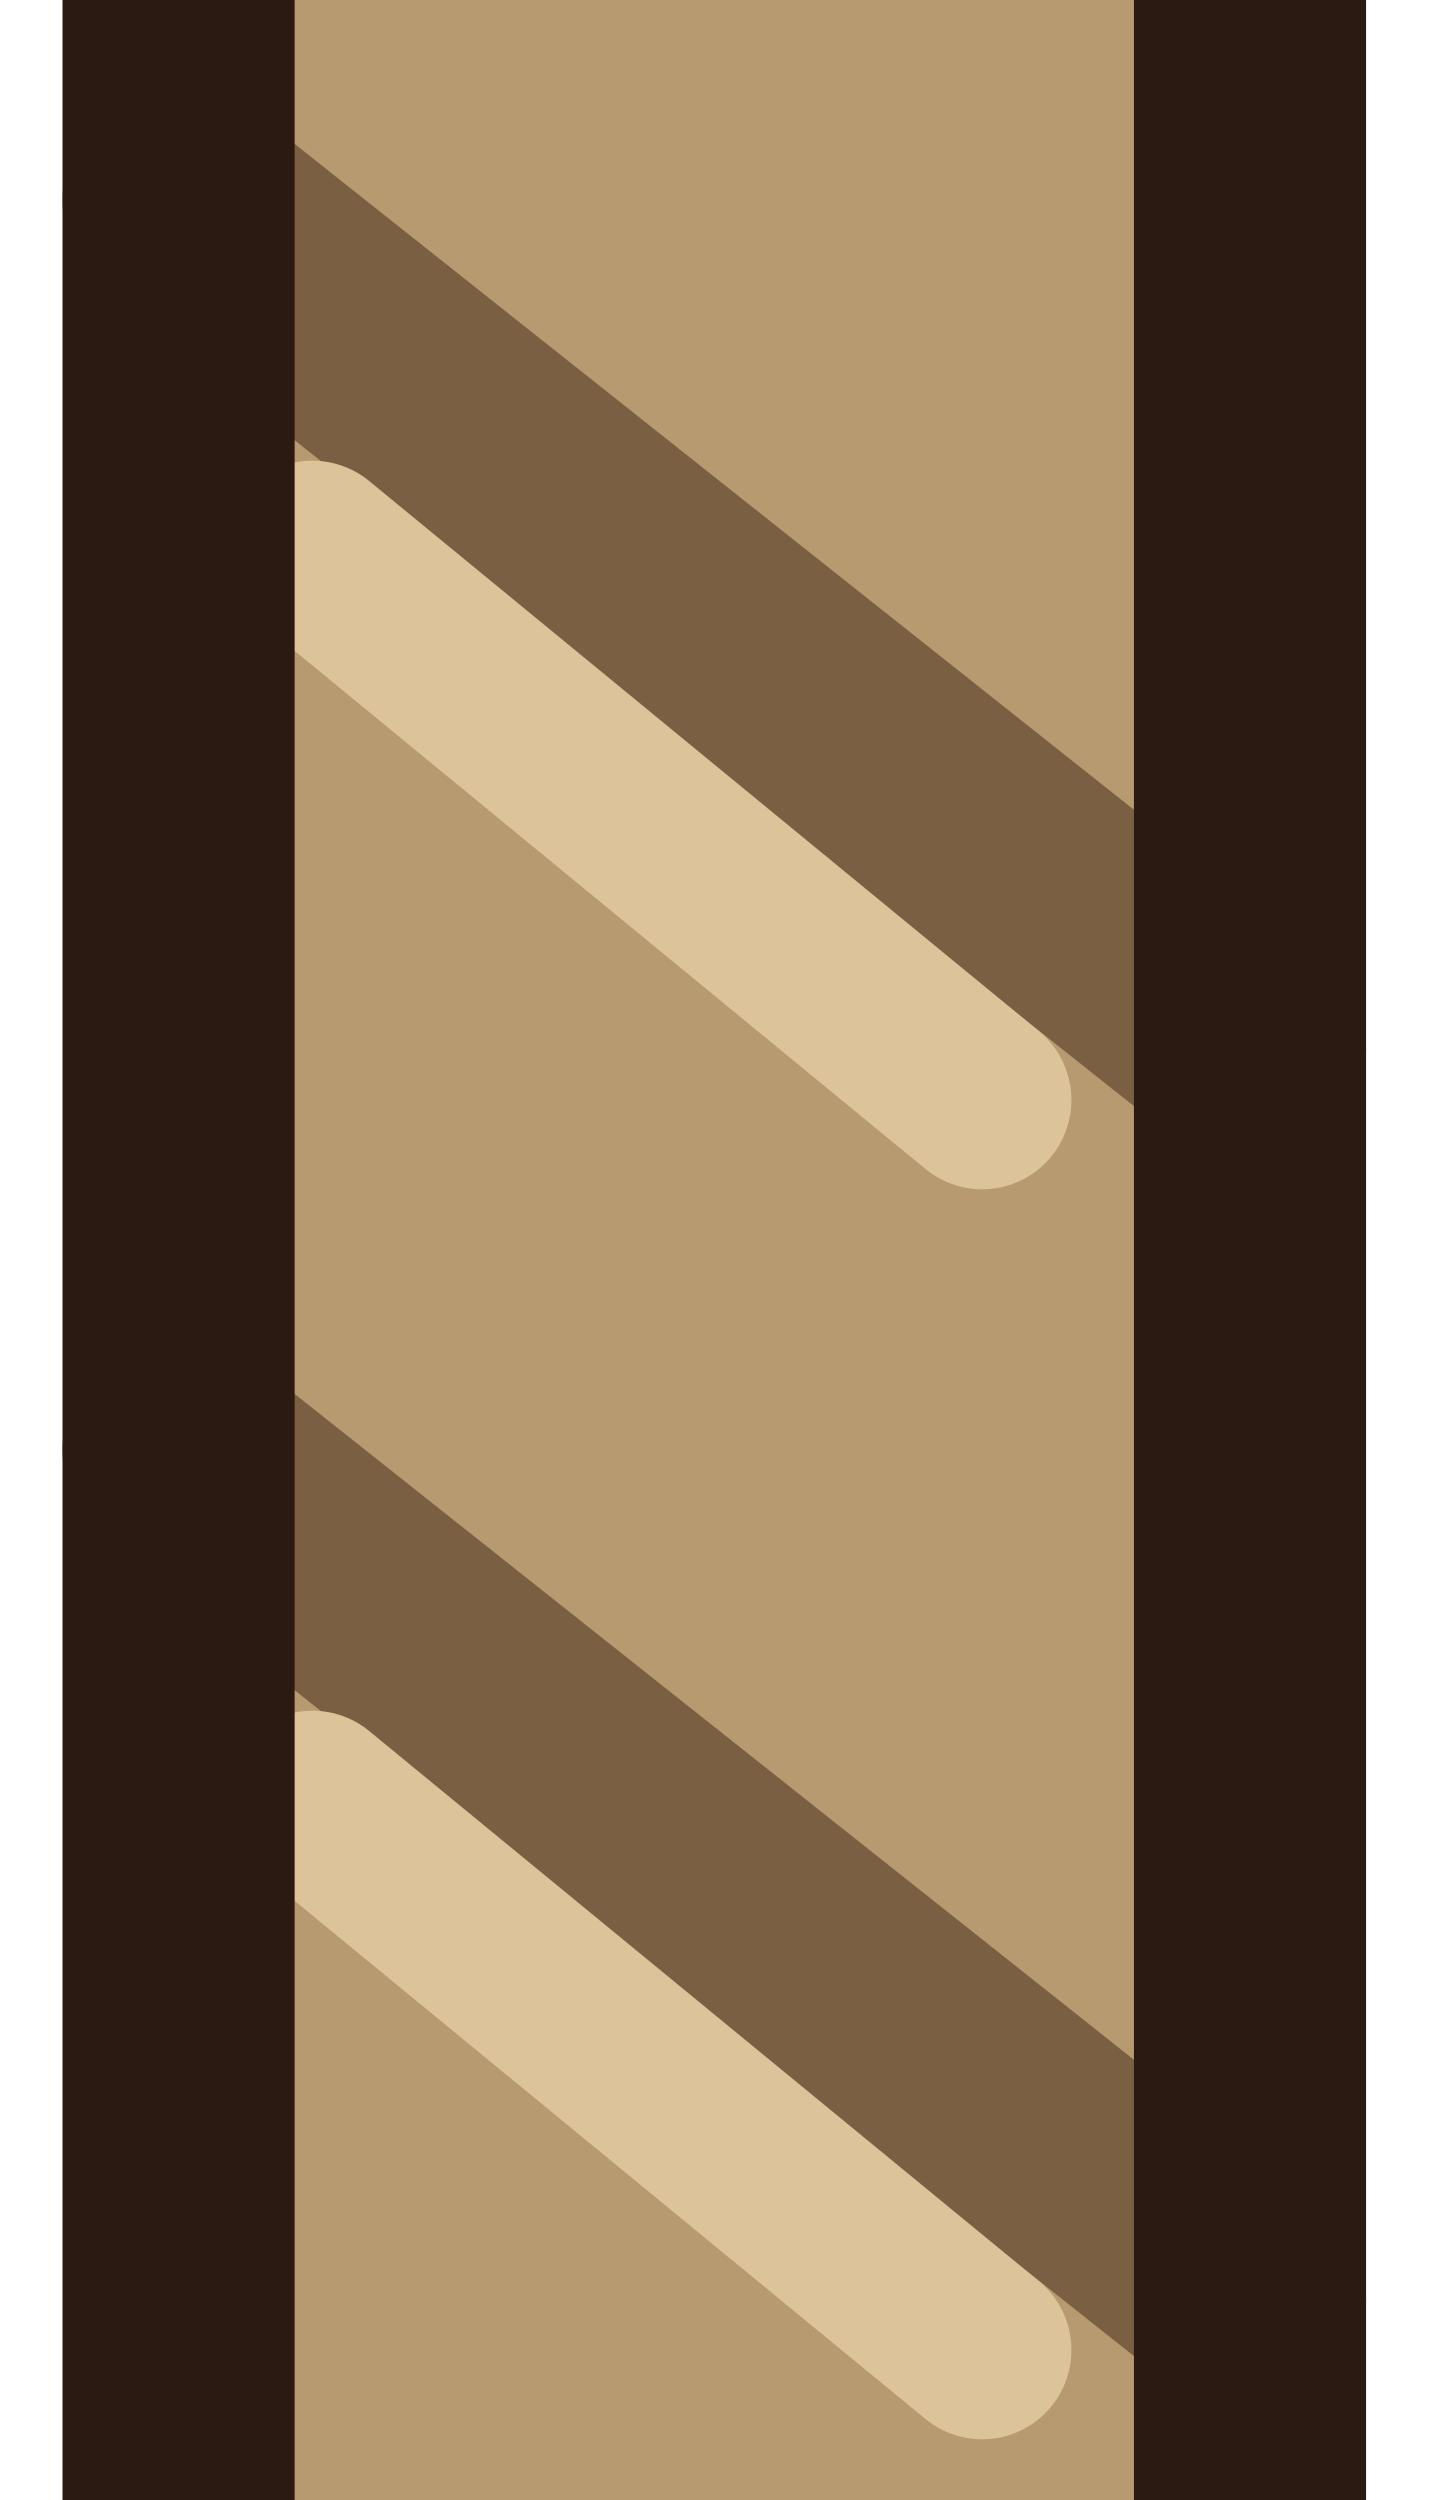
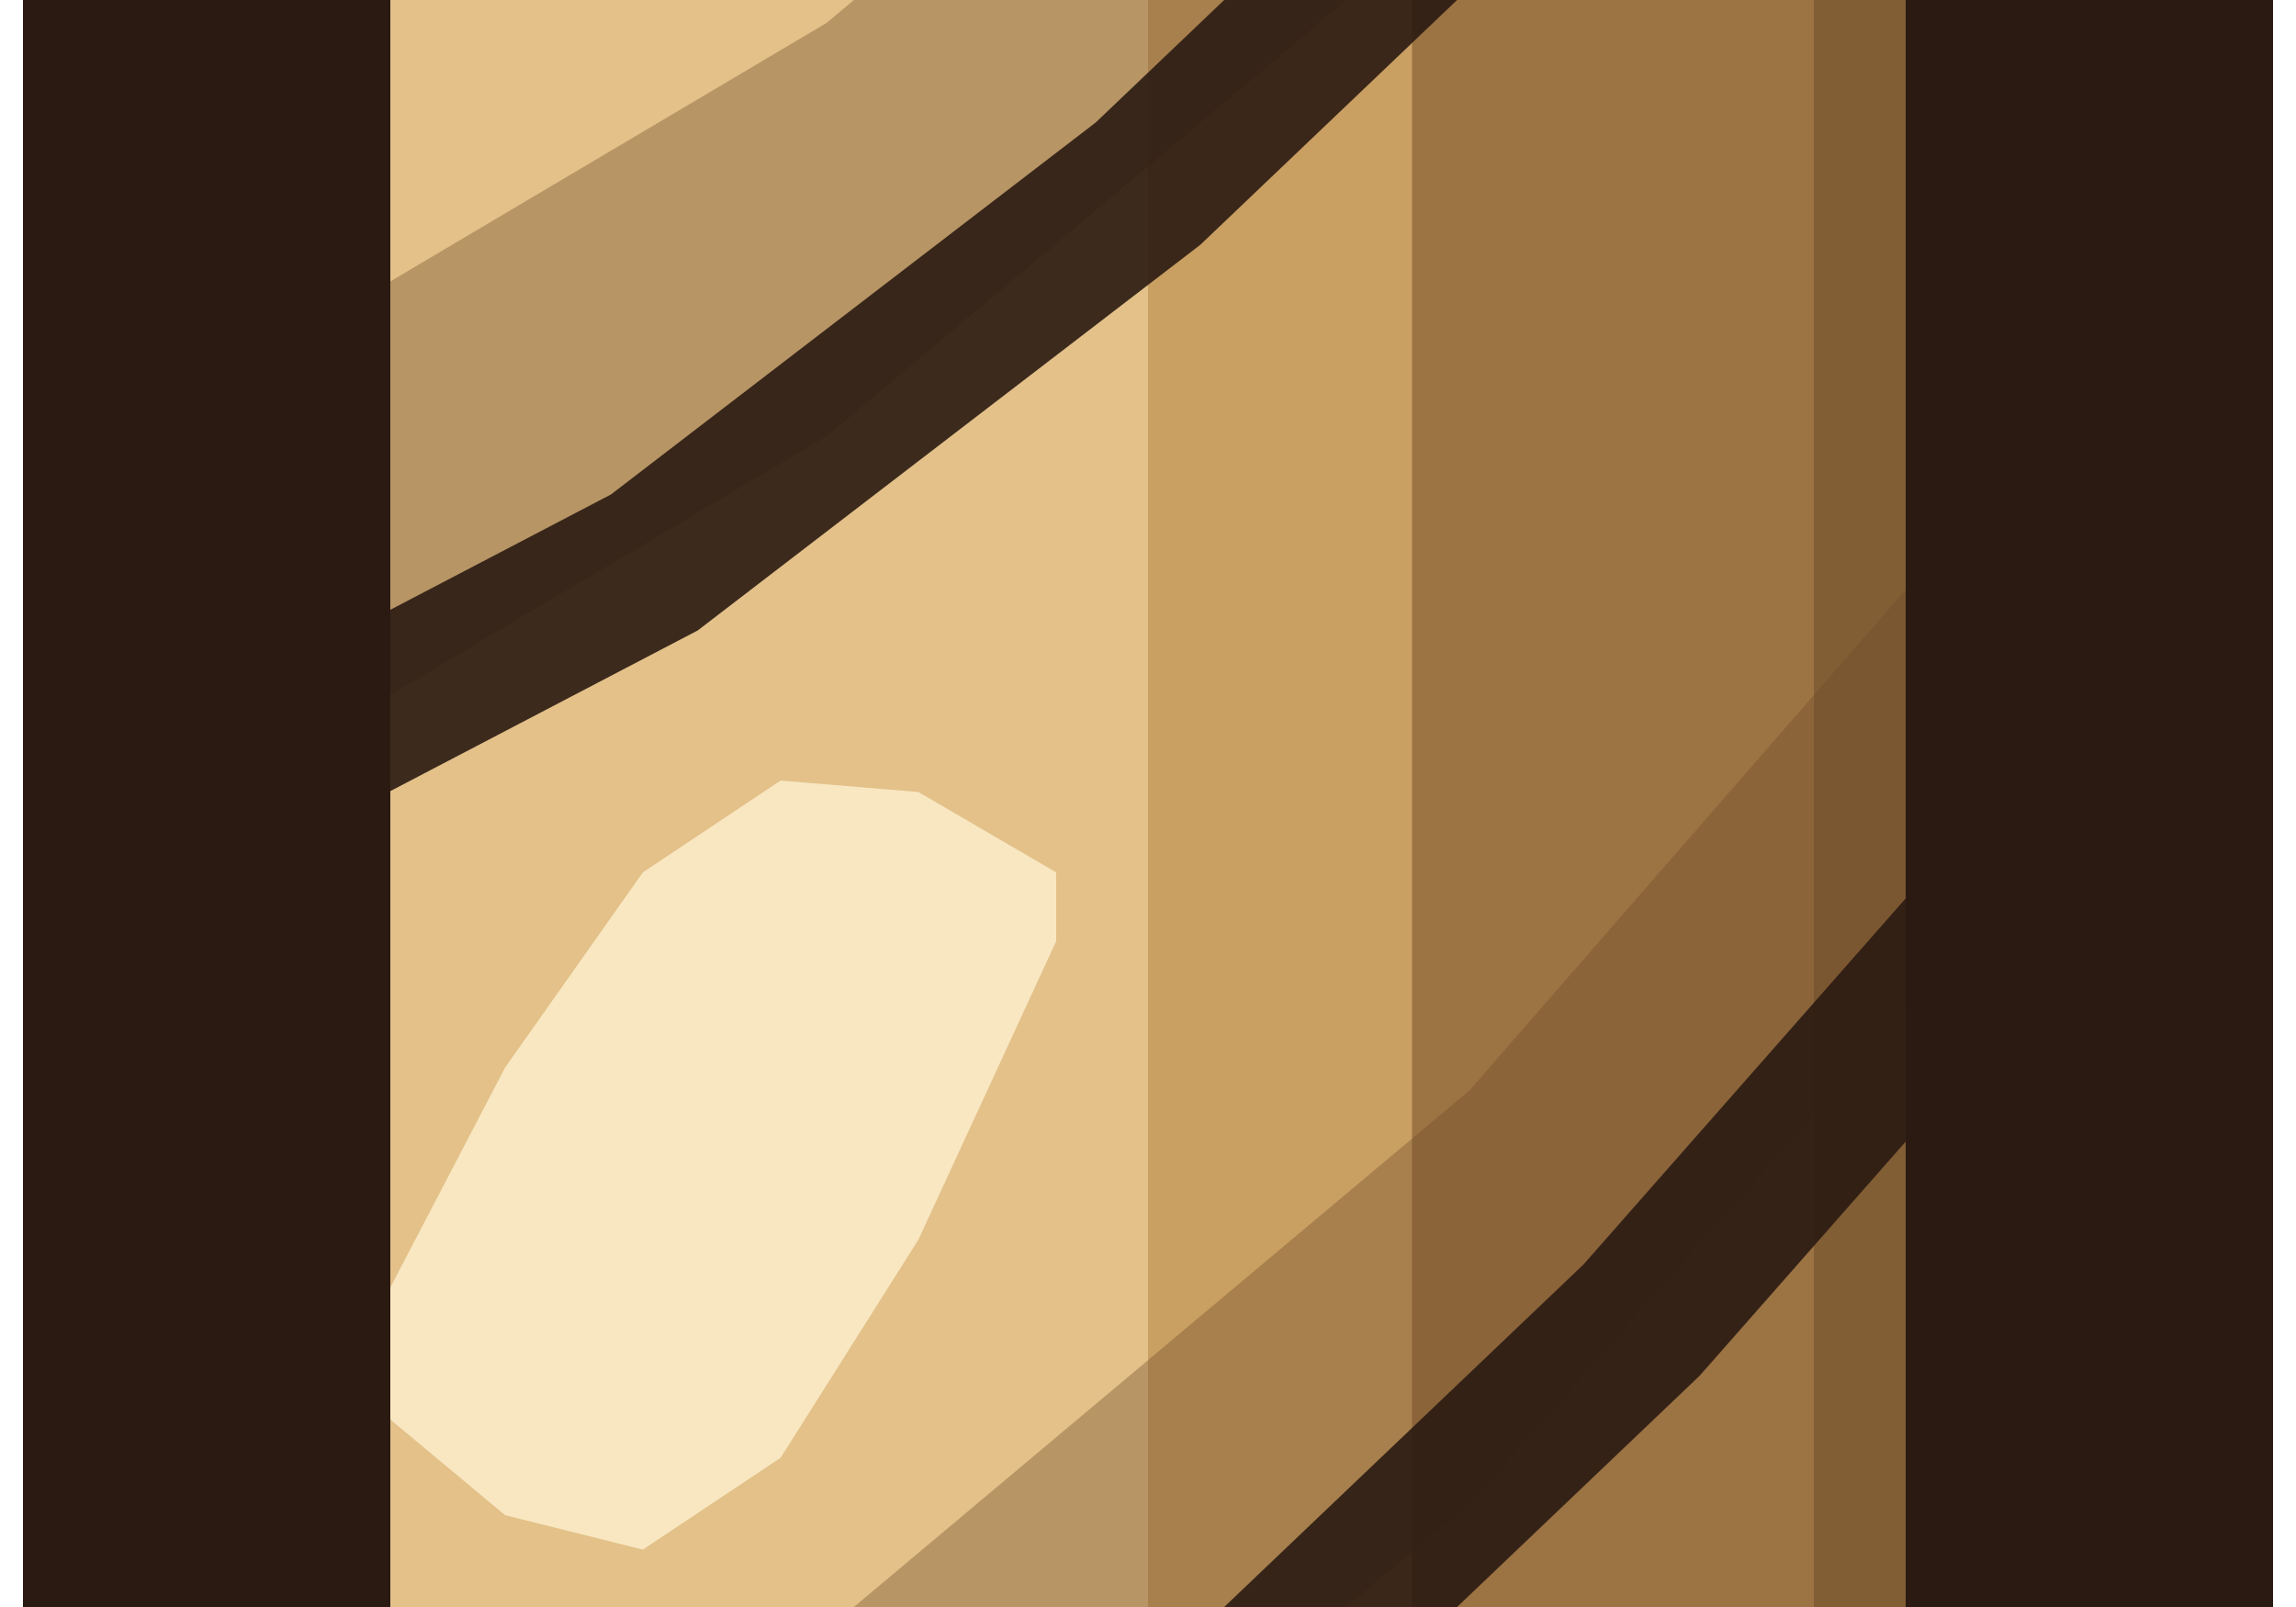
- <svg xmlns="http://www.w3.org/2000/svg" viewBox="0 0 16 28" width="16" height="28">
-   <rect x="2" y="-1" width="12" height="30" fill="#b89a70" />
-   <path d="M2 2.24 L14 11.76 M2 16.24 L14 25.76" stroke="#7a5f42" stroke-width="2.6" stroke-linecap="round" />
-   <path d="M3.5 6.16 L11 12.32 M3.5 20.16 L11 26.32" stroke="#dcc39a" stroke-width="2" stroke-linecap="round" />
-   <path d="M2 -1 V29 M14 -1 V29" stroke="#2a1a12" stroke-width="2.6" />
+ <svg xmlns="http://www.w3.org/2000/svg" viewBox="0 0 20 14" width="20" height="14">
+   <clipPath id="rc29">
+     <path d="M1.8-28l0 5 0 5 0 5 0 5 0 5 0 5 0 5 0 5 0 5 0 5 0 5 0 5 0 5 0 5 16.4 0 0-5 0-5 0-5 0-5 0-5 0-5 0-5 0-5 0-5 0-5 0-5 0-5 0-5 0-5z" />
+   </clipPath>
+   <path d="M1.8-28l0 5 0 5 0 5 0 5 0 5 0 5 0 5 0 5 0 5 0 5 0 5 0 5 0 5 0 5 16.4 0 0-5 0-5 0-5 0-5 0-5 0-5 0-5 0-5 0-5 0-5 0-5 0-5 0-5 0-5z" fill="#c99f62" />
+   <g clip-path="url(#rc29)">
+     <path d="M10-68.4l-2.8 2.2-2.7 1.8-2.7 1.4 0 14 2.7-1.4 2.7-1.8 2.8-2.2z M10-54.4l-2.8 2.2-2.7 1.8-2.7 1.4 0 14 2.7-1.4 2.7-1.8 2.8-2.2z M10-40.4l-2.8 2.2-2.7 1.8-2.7 1.4 0 14 2.7-1.4 2.7-1.8 2.8-2.2z M10-26.4l-2.8 2.2-2.7 1.8-2.7 1.4 0 14 2.7-1.4 2.7-1.8 2.8-2.2z M10-12.4l-2.8 2.2-2.7 1.8-2.7 1.4 0 14 2.7-1.4 2.7-1.8 2.8-2.2z M10 1.6l-2.8 2.2-2.7 1.8-2.7 1.4 0 14 2.7-1.4 2.7-1.8 2.8-2.2z M10 15.6l-2.8 2.2-2.7 1.8-2.7 1.4 0 14 2.7-1.4 2.7-1.8 2.8-2.2z M10 29.6l-2.8 2.2-2.7 1.8-2.7 1.4 0 14 2.7-1.4 2.7-1.8 2.8-2.1z M10 43.7l-2.8 2.1-2.7 1.8-2.7 1.4 0 14 2.7-1.4 2.7-1.8 2.8-2.2z M10 57.6l-2.8 2.2-2.7 1.8-2.7 1.4 0 14 2.7-1.4 2.7-1.8 2.8-2.2z M10 71.6l-2.8 2.2-2.7 1.8-2.7 1.4 0 14 2.7-1.4 2.7-1.8 2.8-2.2z" fill="#e3c189" />
+     <path d="M12.3-70.4l2-2 2-2.2 1.9-2.4 0 14-1.9 2.4-2 2.2-2 2z M12.3-56.4l2-2 2-2.2 1.9-2.4 0 14-1.9 2.4-2 2.2-2 2z M12.3-42.4l2-2 2-2.2 1.9-2.4 0 14-1.9 2.4-2 2.2-2 2z M12.3-28.4l2-2 2-2.2 1.9-2.4 0 14-1.9 2.4-2 2.2-2 2z M12.3-14.4l2-2 2-2.2 1.9-2.4 0 14-1.9 2.4-2 2.2-2 2z M12.3-0.4l2-2 2-2.2 1.9-2.4 0 14-1.9 2.4-2 2.2-2 2z M12.3 13.6l2-2 2-2.2 1.9-2.4 0 14-1.9 2.4-2 2.2-2 2z M12.3 27.6l2-2 2-2.2 1.9-2.4 0 14-1.9 2.4-2 2.2-2 2z M12.3 41.6l2-2 2-2.2 1.9-2.4 0 14-1.9 2.4-2 2.2-2 2z M12.3 55.6l2-2 2-2.2 1.9-2.4 0 14-1.9 2.4-2 2.2-2 2z M12.3 69.6l2-2 2-2.2 1.9-2.4 0 14-1.9 2.4-2 2.2-2 2z" fill="#9c7343" />
+     <path d="M15.8-74.1l0.8-0.9 0.8-1 0.8-1 0 14-0.8 1-0.8 1-0.8 0.9z M15.8-60.1l0.8-0.9 0.8-1 0.8-1 0 14-0.8 1-0.8 1-0.8 0.9z M15.8-46.1l0.8-0.9 0.8-1 0.8-1 0 14-0.8 1-0.8 1-0.8 0.9z M15.8-32.1l0.8-0.9 0.8-1 0.8-1 0 14-0.8 1-0.8 1-0.8 0.9z M15.8-18.1l0.8-0.9 0.8-1 0.8-1 0 14-0.8 1-0.8 1-0.8 0.9z M15.8-4.1l0.8-0.9 0.8-1 0.8-1 0 14-0.8 1-0.8 1-0.8 0.9z M15.8 9.9l0.8-0.9 0.8-1 0.8-1 0 14-0.8 1-0.8 1-0.8 0.9z M15.8 23.9l0.8-0.9 0.8-1 0.8-1 0 14-0.8 1-0.8 1-0.8 0.9z M15.8 37.9l0.8-0.9 0.8-1 0.8-1 0 14-0.8 1-0.8 1-0.8 0.9z M15.8 51.9l0.8-0.9 0.8-1 0.8-1 0 14-0.8 1-0.8 1-0.8 0.9z M15.8 65.9l0.8-0.9 0.8-1 0.8-1 0 14-0.8 1-0.8 1-0.8 0.9z" fill="#6e4c2a" opacity="0.55" />
+     <path d="M18.2-66.7l-5.4 6.2-5.6 4.7-5.4 3.2 0 3.6 5.4-3.2 5.6-4.7 5.4-6.1z M18.2-52.7l-5.4 6.2-5.6 4.7-5.4 3.2 0 3.6 5.4-3.2 5.6-4.7 5.4-6.1z M18.2-38.7l-5.4 6.2-5.6 4.7-5.4 3.2 0 3.6 5.4-3.2 5.6-4.7 5.4-6.1z M18.2-24.7l-5.4 6.2-5.6 4.7-5.4 3.2 0 3.6 5.4-3.2 5.6-4.7 5.4-6.1z M18.2-10.7l-5.4 6.2-5.6 4.7-5.4 3.2 0 3.6 5.4-3.2 5.6-4.7 5.4-6.1z M18.2 3.3l-5.4 6.2-5.6 4.7-5.4 3.2 0 3.6 5.4-3.2 5.6-4.7 5.4-6.1z M18.2 17.3l-5.4 6.2-5.6 4.7-5.4 3.2 0 3.6 5.4-3.2 5.6-4.7 5.4-6.1z M18.2 31.3l-5.4 6.2-5.6 4.7-5.4 3.2 0 3.6 5.4-3.2 5.6-4.7 5.4-6.1z M18.2 45.3l-5.4 6.2-5.6 4.7-5.4 3.2 0 3.6 5.4-3.2 5.6-4.7 5.4-6.1z M18.2 59.3l-5.4 6.2-5.6 4.7-5.4 3.2 0 3.6 5.4-3.2 5.6-4.7 5.4-6.1z M18.2 73.3l-5.4 6.2-5.6 4.7-5.4 3.2 0 3.6 5.4-3.2 5.6-4.7 5.4-6.1z" fill="#6e4c2a" opacity="0.38" />
+     <path d="M9.2-61.8l-1.2 2.6-1.2 1.9-1.2 0.8-1.2-0.3-1.2-1 0-0.6 1.2-2.3 1.2-1.7 1.2-0.8 1.2 0.1 1.2 0.7z M9.2-47.8l-1.2 2.6-1.2 1.9-1.2 0.8-1.2-0.3-1.2-1 0-0.6 1.2-2.3 1.2-1.7 1.2-0.8 1.2 0.1 1.2 0.7z M9.2-33.8l-1.2 2.6-1.2 1.9-1.2 0.8-1.2-0.3-1.2-1 0-0.6 1.2-2.3 1.2-1.7 1.2-0.8 1.2 0.1 1.2 0.7z M9.2-19.8l-1.2 2.6-1.2 1.9-1.2 0.8-1.2-0.3-1.2-1 0-0.6 1.2-2.3 1.2-1.7 1.2-0.8 1.2 0.1 1.2 0.7z M9.2-5.8l-1.2 2.6-1.2 1.9-1.2 0.8-1.2-0.3-1.2-1 0-0.6 1.2-2.3 1.2-1.7 1.2-0.8 1.2 0.1 1.2 0.7z M9.2 8.2l-1.2 2.6-1.2 1.9-1.2 0.8-1.2-0.3-1.2-1 0-0.6 1.2-2.3 1.2-1.7 1.2-0.8 1.2 0.1 1.2 0.7z M9.2 22.2l-1.2 2.6-1.2 1.9-1.2 0.8-1.2-0.3-1.2-1 0-0.6 1.2-2.3 1.2-1.7 1.2-0.8 1.2 0.1 1.2 0.7z M9.2 36.2l-1.2 2.6-1.2 1.9-1.2 0.8-1.2-0.3-1.2-1 0-0.6 1.2-2.3 1.2-1.7 1.2-0.8 1.2 0.1 1.2 0.7z M9.2 50.2l-1.2 2.6-1.2 1.9-1.2 0.8-1.2-0.3-1.2-1 0-0.6 1.2-2.3 1.2-1.7 1.2-0.8 1.2 0.1 1.2 0.7z M9.2 64.2l-1.2 2.6-1.2 1.9-1.2 0.8-1.2-0.3-1.2-1 0-0.6 1.2-2.3 1.2-1.7 1.2-0.8 1.2 0.1 1.2 0.7z M9.2 78.2l-1.2 2.6-1.2 1.9-1.2 0.8-1.2-0.3-1.2-1 0-0.6 1.2-2.3 1.2-1.7 1.2-0.8 1.2 0.1 1.2 0.7z" fill="#f9e9c4" opacity="0.95" />
+     <path d="M18.7-77.5l-4.4 5-4.3 4.1-4.3 3.3-4.4 2.3 M18.7-63.5l-4.4 5-4.3 4.1-4.3 3.3-4.4 2.3 M18.7-49.5l-4.4 5-4.3 4.1-4.3 3.3-4.4 2.3 M18.7-35.5l-4.4 5-4.3 4.1-4.3 3.3-4.4 2.3 M18.7-21.5l-4.4 5-4.3 4.1-4.3 3.3-4.4 2.3 M18.7-7.5l-4.4 5-4.3 4.1-4.3 3.3-4.4 2.3 M18.7 6.5l-4.4 5-4.3 4.1-4.3 3.3-4.4 2.3 M18.7 20.5l-4.4 5-4.3 4.1-4.3 3.3-4.4 2.3 M18.7 34.5l-4.4 5-4.3 4.2-4.3 3.2-4.4 2.3 M18.7 48.5l-4.4 5-4.3 4.1-4.3 3.3-4.4 2.3 M18.7 62.5l-4.4 5-4.3 4.1-4.3 3.3-4.4 2.3" fill="none" stroke="#2a1a12" stroke-width="1.4" stroke-linecap="round" opacity=".9" />
+   </g>
+   <path d="M1.8-28l0 5 0 5 0 5 0 5 0 5 0 5 0 5 0 5 0 5 0 5 0 5 0 5 0 5 0 5 16.4 0 0-5 0-5 0-5 0-5 0-5 0-5 0-5 0-5 0-5 0-5 0-5 0-5 0-5 0-5z" fill="none" stroke="#2a1a12" stroke-width="3.2" stroke-linejoin="round" />
</svg>
